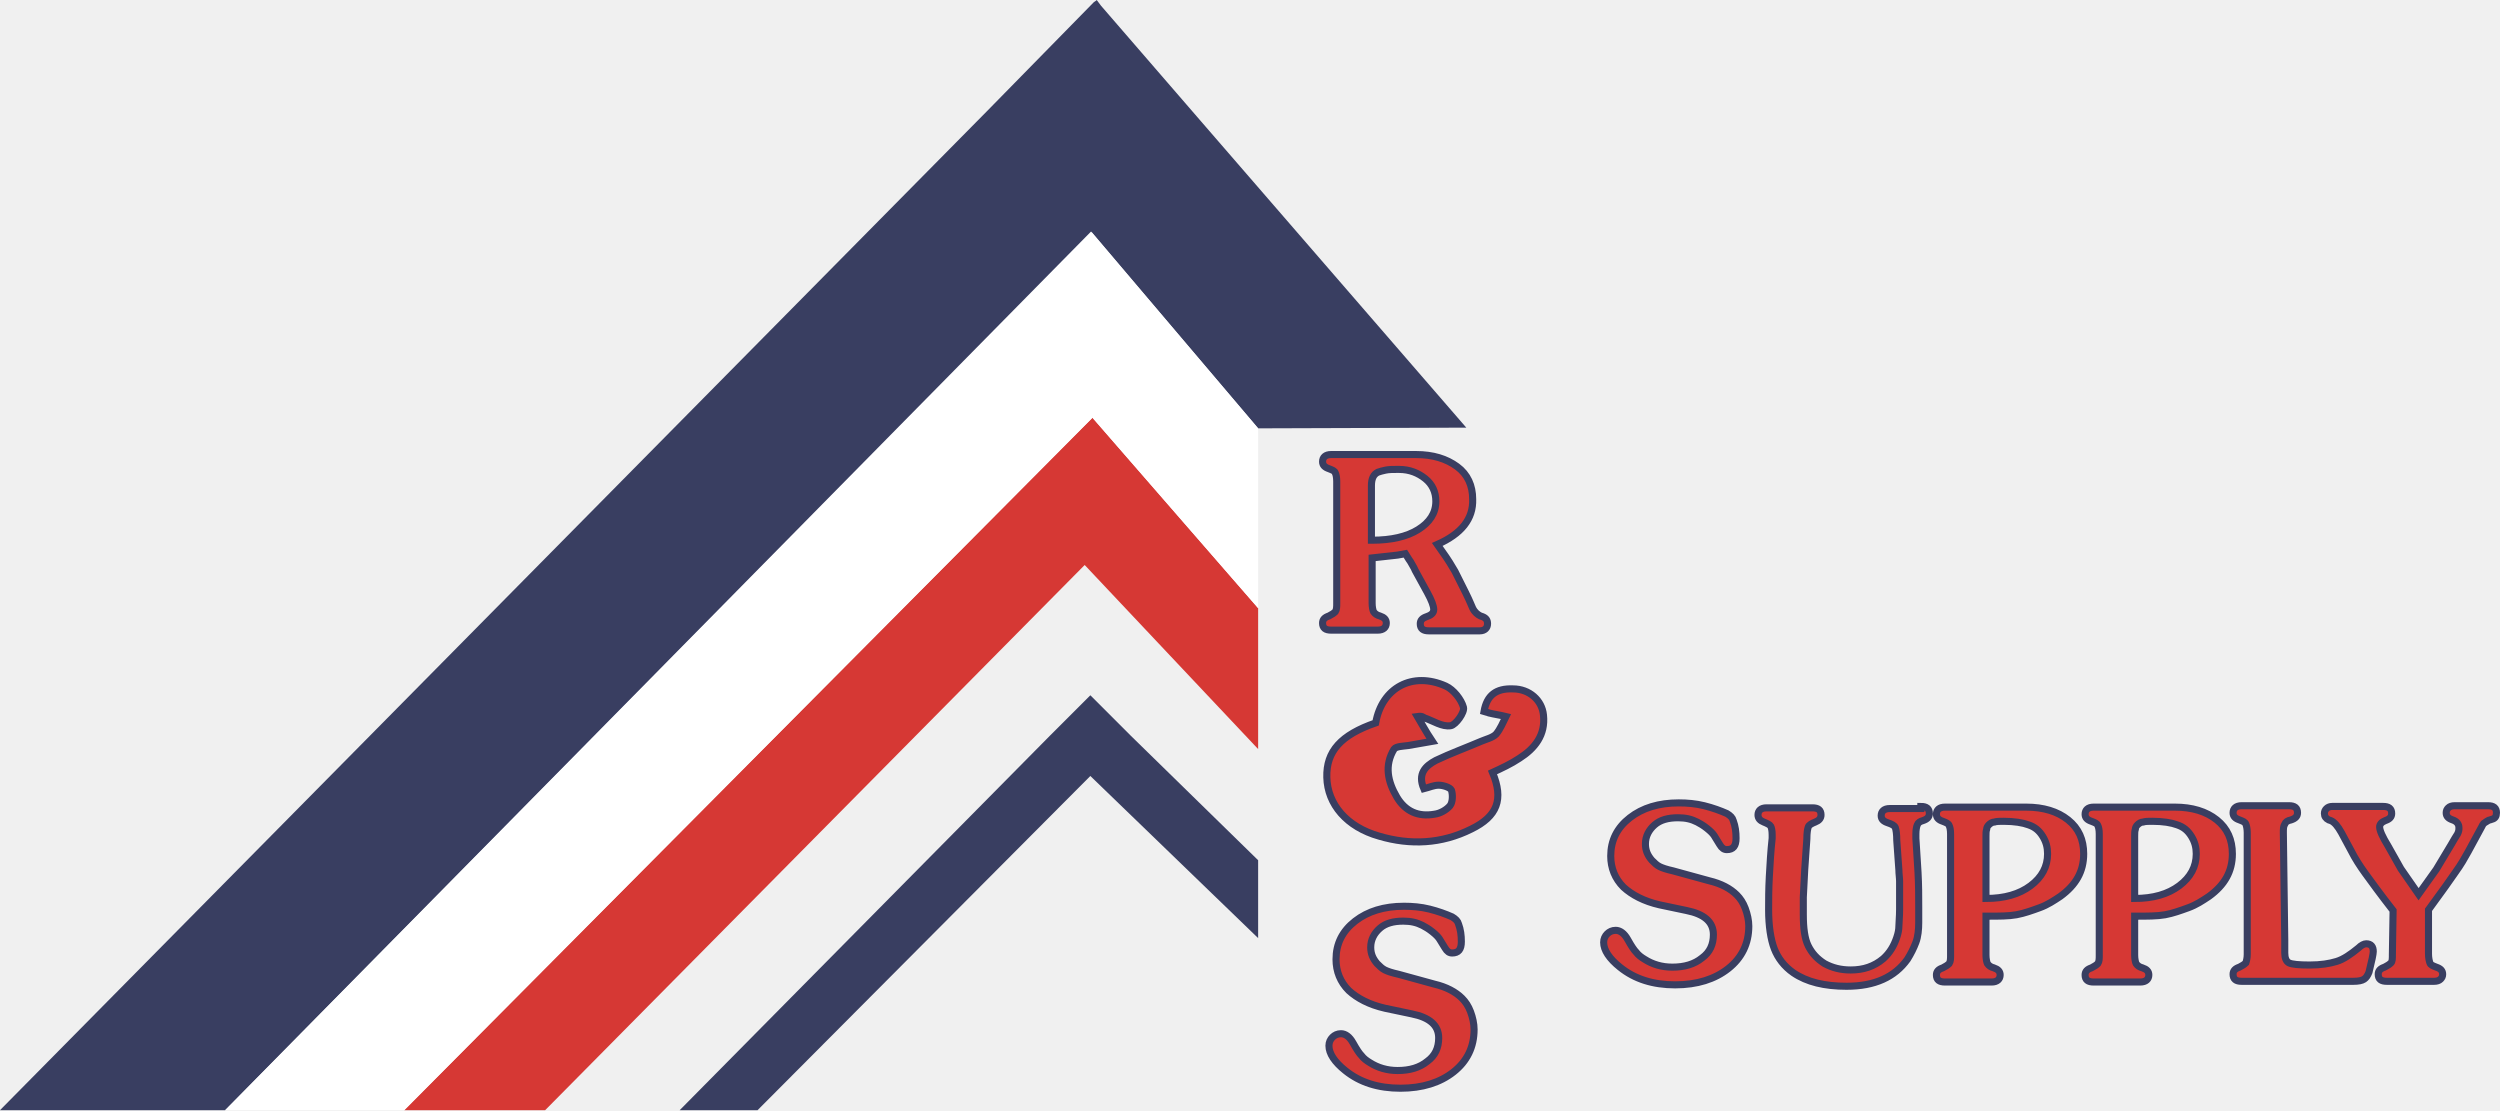
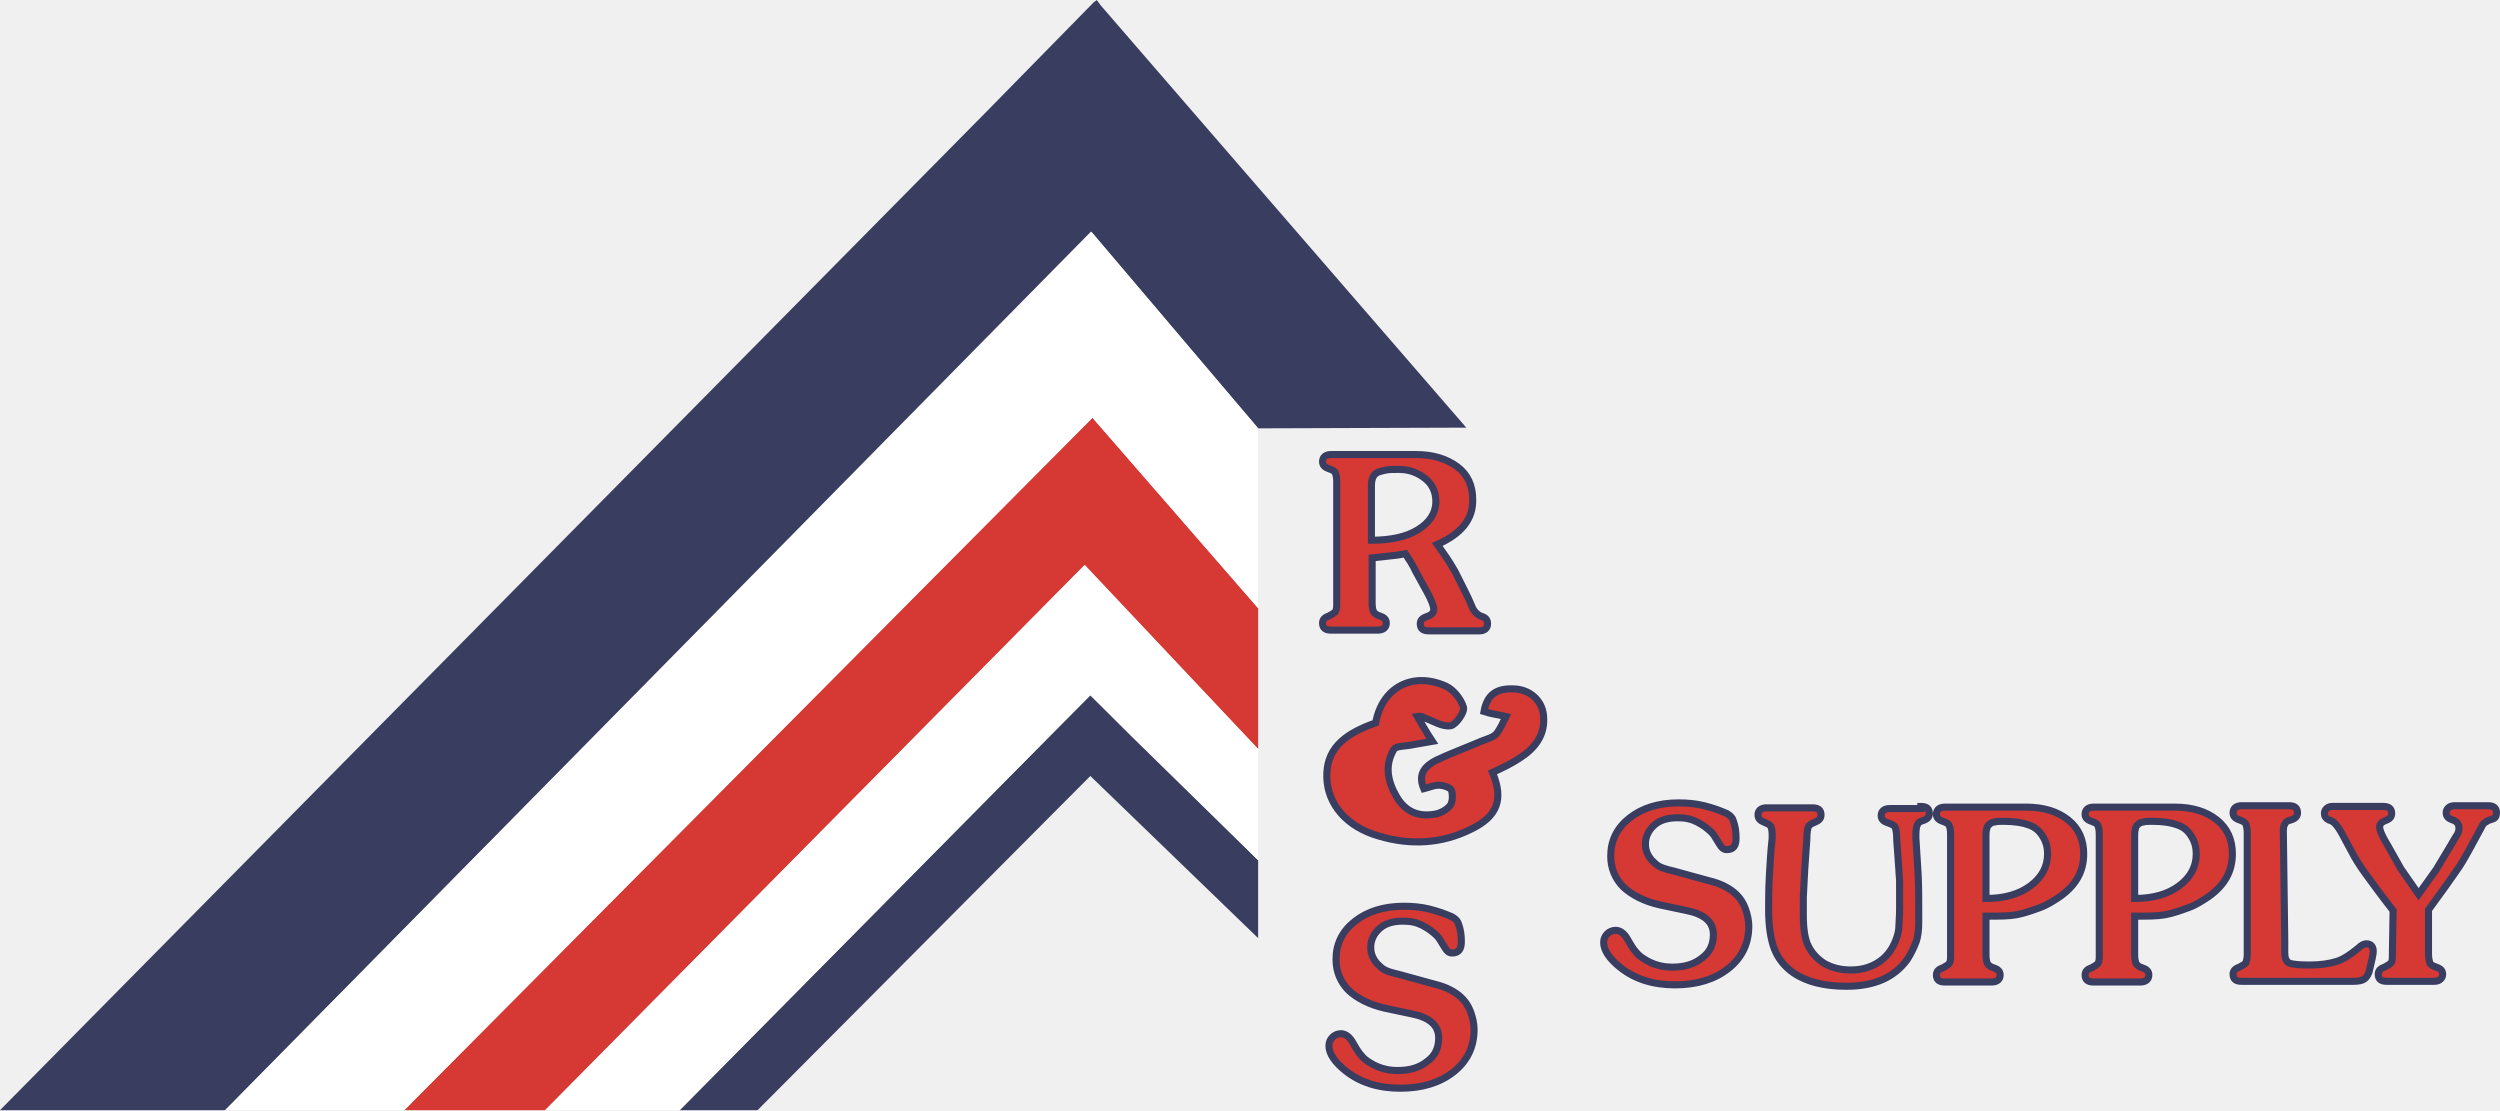
- <svg xmlns="http://www.w3.org/2000/svg" version="1.1" id="Layer_1" x="0px" y="0px" viewBox="0 0 353.1 156.8" enable-background="new 0 0 353.1 156.8" xml:space="preserve">
-   <path id="XMLID_1_" fill="#393E61" d="M169.6,17.1l37.5,43.3l-29.4,0.1l-23.5-27.7l-122.4,124H0L139.4,15.7l15.1-15.4l0.3-0.2  l0.1-0.1l0.6,0.8L169.6,17.1z" />
-   <path id="XMLID_3_" fill="#D63834" d="M177.7,85.9v19.9l-24.5-26l-76.2,77H57.1L154.3,59L177.7,85.9z" />
-   <path id="XMLID_2_" fill="#393E61" d="M177.7,121.5v11L154,109.6l-47,47.2H96l52.3-52.9l5.7-5.7l5.7,5.7L177.7,121.5z" />
-   <path fill="#FFFFFF" d="M154.3,59l23.4,26.9V60.5l-23.6-27.8L31.8,156.8h25.3L154.3,59z" />
-   <path fill="#D63834" stroke="#393E61" stroke-linecap="round" stroke-miterlimit="10" d="M241.4,124.4c1.7,0.4,3,1.1,3.9,2  c0.5,0.5,0.9,1.1,1.2,1.9s0.5,1.7,0.5,2.5c0,2.5-1,4.5-2.9,6s-4.4,2.3-7.5,2.3s-5.7-0.8-7.8-2.5c-1.5-1.2-2.3-2.4-2.3-3.5  c0-0.5,0.2-0.9,0.5-1.2s0.7-0.5,1.2-0.5c0.6,0,1.2,0.4,1.7,1.3s0.9,1.5,1.2,1.8c0.3,0.4,0.7,0.7,1.2,1c1.1,0.7,2.4,1.1,3.9,1.1  c1.7,0,3.1-0.4,4.2-1.3c1.1-0.8,1.6-1.9,1.6-3.3c0-1.8-1.3-2.9-3.8-3.4l-3.8-0.8c-2.2-0.5-3.9-1.4-5.1-2.5c-1.2-1.2-1.8-2.7-1.8-4.4  c0-2.2,0.9-4,2.7-5.4s4.1-2.1,6.9-2.1c1.2,0,2.4,0.1,3.6,0.4c1.2,0.3,2.3,0.7,3.2,1.1c0.5,0.3,0.8,0.6,0.9,1  c0.3,0.8,0.4,1.6,0.4,2.5c0,1.1-0.4,1.6-1.3,1.6c-0.4,0-0.7-0.2-1-0.7l-0.8-1.3c-0.2-0.3-0.5-0.6-1-1s-1-0.7-1.4-0.9  c-0.8-0.4-1.6-0.6-2.7-0.6c-1.4,0-2.5,0.3-3.3,1s-1.3,1.6-1.3,2.7c0,0.9,0.3,1.6,0.9,2.3c0.4,0.4,0.7,0.7,1.1,0.9  c0.4,0.2,1,0.4,1.9,0.6L241.4,124.4L241.4,124.4z M271.3,113.9c0.8,0,1.2,0.3,1.2,1c0,0.5-0.3,0.8-0.9,1c-0.4,0.1-0.7,0.3-0.8,0.6  c-0.1,0.2-0.2,0.7-0.2,1.3v0.6c0.1,1.4,0.2,3,0.3,4.8c0.1,1.8,0.1,3.4,0.1,4.9v2.2c0,1-0.1,2-0.4,2.8s-0.7,1.6-1.2,2.4  c-1.8,2.5-4.6,3.8-8.6,3.8c-3.1,0-5.6-0.6-7.5-1.9c-1.3-0.9-2.2-2.1-2.7-3.4s-0.8-3.2-0.8-5.5c0-1.3,0-2.9,0.1-4.7s0.2-3.6,0.4-5.4  v-0.5c0-0.6-0.1-1-0.2-1.2c-0.1-0.2-0.5-0.4-1-0.6s-0.8-0.5-0.8-1c0-0.6,0.4-1,1.2-1h6.5c0.8,0,1.2,0.3,1.2,1c0,0.5-0.3,0.8-0.8,1  c-0.5,0.2-0.9,0.4-1,0.7c-0.1,0.3-0.2,0.8-0.2,1.7l-0.3,4.3l-0.2,3.9v2.5c0,1.9,0.2,3.4,0.7,4.4s1.2,1.8,2.3,2.5  c1.1,0.6,2.3,0.9,3.7,0.9c1.8,0,3.3-0.5,4.6-1.6c0.9-0.8,1.5-1.8,1.9-3c0.2-0.6,0.3-1.1,0.3-1.6s0.1-1.3,0.1-2.4v-3.9  c0-0.5-0.1-1.1-0.1-1.6l-0.3-4.2c0-0.9-0.1-1.5-0.2-1.8s-0.5-0.5-1.1-0.7s-0.9-0.5-0.9-1c0-0.6,0.4-1,1.2-1h4.4L271.3,113.9z   M280.5,129.4v5.5c0,0.5,0.1,1,0.2,1.2c0.2,0.3,0.5,0.5,0.9,0.6c0.6,0.2,0.9,0.5,0.9,1c0,0.6-0.4,1-1.2,1h-6.6c-0.8,0-1.2-0.3-1.2-1  c0-0.5,0.3-0.8,0.9-1c0.4-0.2,0.7-0.4,0.9-0.6c0.2-0.3,0.2-0.7,0.2-1.2v-17.1c0-0.6-0.1-1-0.2-1.2c-0.1-0.3-0.4-0.4-0.9-0.6  c-0.6-0.2-0.9-0.5-0.9-1c0-0.6,0.4-1,1.2-1h11.5c2.4,0,4.4,0.6,5.9,1.8c1.5,1.2,2.2,2.8,2.2,4.8c0,2.5-1.1,4.4-3.3,6  c-0.9,0.6-1.8,1.2-2.9,1.6s-2.2,0.8-3.3,1S282.4,129.4,280.5,129.4L280.5,129.4z M280.5,118.1v8.8c2.6,0,4.7-0.6,6.3-1.8  c1.6-1.2,2.4-2.7,2.4-4.5c0-0.9-0.2-1.7-0.7-2.5s-1.1-1.3-2-1.6c-0.8-0.3-2-0.5-3.5-0.5c-0.5,0-1,0-1.3,0.1c-0.3,0-0.6,0.2-0.8,0.4  c-0.2,0.2-0.3,0.4-0.3,0.6C280.5,117.4,280.5,117.7,280.5,118.1z M301.5,129.4v5.5c0,0.5,0.1,1,0.2,1.2c0.2,0.3,0.5,0.5,0.9,0.6  c0.6,0.2,0.9,0.5,0.9,1c0,0.6-0.4,1-1.2,1h-6.6c-0.8,0-1.2-0.3-1.2-1c0-0.5,0.3-0.8,0.9-1c0.4-0.2,0.7-0.4,0.9-0.6  c0.2-0.3,0.2-0.7,0.2-1.2v-17.1c0-0.6-0.1-1-0.2-1.2c-0.1-0.3-0.4-0.4-0.9-0.6c-0.6-0.2-0.9-0.5-0.9-1c0-0.6,0.4-1,1.2-1h11.5  c2.4,0,4.4,0.6,5.9,1.8c1.5,1.2,2.2,2.8,2.2,4.8c0,2.5-1.1,4.4-3.3,6c-0.9,0.6-1.8,1.2-2.9,1.6s-2.2,0.8-3.3,1  S303.3,129.4,301.5,129.4L301.5,129.4z M301.5,118.1v8.8c2.6,0,4.7-0.6,6.3-1.8c1.6-1.2,2.4-2.7,2.4-4.5c0-0.9-0.2-1.7-0.7-2.5  s-1.1-1.3-2-1.6c-0.8-0.3-2-0.5-3.5-0.5c-0.5,0-1,0-1.3,0.1c-0.3,0-0.6,0.2-0.8,0.4c-0.2,0.2-0.3,0.4-0.3,0.6  C301.5,117.4,301.5,117.7,301.5,118.1z M322.7,132.8v1.8c0,0.7,0.2,1.2,0.6,1.4s1.4,0.3,2.9,0.3c1.6,0,2.8-0.2,3.8-0.5s2-1,3.1-1.9  c0.4-0.4,0.8-0.6,1.1-0.6c0.7,0,1,0.4,1,1.1c0,0.3-0.2,1.3-0.6,2.9c-0.2,0.5-0.4,0.8-0.7,1s-0.8,0.3-1.5,0.3h-15.8  c-0.8,0-1.2-0.3-1.2-1c0-0.5,0.3-0.8,0.9-1c0.4-0.2,0.7-0.4,0.9-0.6c0.1-0.3,0.2-0.7,0.2-1.2v-17.2c0-0.5-0.1-1-0.2-1.2  c-0.1-0.3-0.4-0.4-0.9-0.6c-0.6-0.2-0.9-0.5-0.9-1c0-0.6,0.4-1,1.2-1h6.7c0.8,0,1.2,0.3,1.2,1c0,0.5-0.3,0.8-0.9,1  c-0.5,0.1-0.8,0.3-0.9,0.6c-0.2,0.3-0.2,0.7-0.2,1.2L322.7,132.8L322.7,132.8z" />
-   <path fill="#D63834" stroke="#393E61" stroke-linecap="round" stroke-miterlimit="10" d="M338,128.6c-1.8-2.3-3.1-4.1-3.9-5.2  s-1.5-2.2-2-3.2l-1.4-2.6c-0.5-0.9-1-1.5-1.5-1.7l-0.3-0.1c-0.4-0.2-0.6-0.5-0.6-0.9c0-0.3,0.1-0.5,0.3-0.7c0.2-0.2,0.5-0.3,0.8-0.3  h7.2c0.8,0,1.2,0.3,1.2,1c0,0.5-0.3,0.8-0.9,1c-0.5,0.2-0.8,0.5-0.8,0.9c0,0.5,0.4,1.4,1.2,2.7l1.8,3.2l2.5,3.6l2.5-3.5l2.1-3.5  c0.4-0.7,0.7-1.2,0.9-1.5c0.2-0.4,0.2-0.6,0.2-0.9c0-0.5-0.3-0.9-0.9-1.1s-0.9-0.5-0.9-1c0-0.3,0.1-0.5,0.3-0.7  c0.2-0.2,0.5-0.3,0.9-0.3h4.7c0.8,0,1.2,0.3,1.2,1c0,0.5-0.2,0.8-0.6,0.9l-0.3,0.1c-0.2,0-0.4,0.2-0.6,0.3c-0.1,0.1-0.2,0.1-0.3,0.2  s-0.2,0.3-0.3,0.5l-1.9,3.5c-0.5,0.9-1,1.8-1.8,2.9c-0.6,0.9-1.9,2.7-3.8,5.3v6.2c0,0.6,0.1,1,0.2,1.3s0.4,0.4,0.9,0.6  c0.6,0.2,0.9,0.5,0.9,1c0,0.3-0.1,0.5-0.3,0.7s-0.5,0.3-0.9,0.3h-6.7c-0.8,0-1.2-0.3-1.2-1c0-0.5,0.3-0.8,0.9-1  c0.4-0.2,0.7-0.4,0.9-0.6s0.2-0.6,0.2-1.2L338,128.6L338,128.6z M203,76.9l0.7,1c0.8,1.1,1.4,2.1,1.8,2.8l1.5,3c0.6,1.2,0.9,2,1,2.2  c0.3,0.6,0.7,0.9,1.1,1.1l0.3,0.1c0.5,0.2,0.7,0.5,0.7,1c0,0.6-0.4,1-1.1,1h-7.2c-0.8,0-1.2-0.3-1.2-1c0-0.5,0.3-0.8,0.9-1  c0.6-0.2,1-0.5,1-1s-0.3-1.3-0.9-2.4l-1.7-3.1c-0.2-0.5-0.5-0.9-0.7-1.3c-0.3-0.4-0.5-0.8-0.7-1.1l-1.1,0.2l-3.6,0.4v6.4  c0,0.5,0.1,1,0.2,1.2c0.2,0.3,0.5,0.5,0.9,0.6c0.6,0.2,0.9,0.5,0.9,1c0,0.6-0.4,1-1.2,1H188c-0.8,0-1.2-0.3-1.2-1  c0-0.5,0.3-0.8,0.9-1c0.4-0.2,0.7-0.4,0.9-0.6c0.2-0.3,0.2-0.7,0.2-1.2V68c0-0.6-0.1-1-0.2-1.2c-0.1-0.3-0.4-0.4-0.9-0.6  c-0.6-0.2-0.9-0.5-0.9-1c0-0.6,0.4-1,1.2-1h12c2.4,0,4.3,0.6,5.8,1.7s2.2,2.7,2.2,4.6C208.1,73.3,206.4,75.4,203,76.9L203,76.9z   M193.8,76.3c2.7,0,4.9-0.5,6.5-1.5s2.5-2.3,2.5-4c0-1.3-0.5-2.4-1.5-3.2c-1-0.8-2.2-1.3-3.7-1.3h-0.3c-0.6,0-1.1,0-1.6,0.1  s-0.8,0.2-1.1,0.3c-0.6,0.3-0.9,0.9-0.9,1.9v7.7H193.8z M202.6,139c1.7,0.4,3,1.1,3.9,2c0.5,0.5,0.9,1.1,1.2,1.9  c0.3,0.8,0.5,1.7,0.5,2.5c0,2.5-1,4.5-2.9,6s-4.4,2.3-7.5,2.3s-5.7-0.8-7.8-2.5c-1.5-1.2-2.3-2.4-2.3-3.5c0-0.5,0.2-0.9,0.5-1.2  s0.7-0.5,1.2-0.5c0.6,0,1.2,0.4,1.7,1.3s0.9,1.5,1.2,1.8c0.3,0.4,0.7,0.7,1.2,1c1.1,0.7,2.4,1.1,3.9,1.1c1.7,0,3.1-0.4,4.2-1.3  c1.1-0.8,1.6-1.9,1.6-3.3c0-1.8-1.3-2.9-3.8-3.4l-3.8-0.8c-2.2-0.5-3.9-1.4-5.1-2.5c-1.2-1.2-1.8-2.7-1.8-4.4c0-2.2,0.9-4,2.7-5.4  s4.1-2.1,6.9-2.1c1.2,0,2.4,0.1,3.6,0.4c1.2,0.3,2.3,0.7,3.2,1.1c0.5,0.3,0.8,0.6,0.9,1c0.3,0.8,0.4,1.6,0.4,2.5  c0,1.1-0.4,1.6-1.3,1.6c-0.4,0-0.7-0.2-1-0.7l-0.8-1.3c-0.2-0.3-0.5-0.6-1-1s-1-0.7-1.4-0.9c-0.8-0.4-1.6-0.6-2.7-0.6  c-1.4,0-2.5,0.3-3.3,1s-1.3,1.6-1.3,2.7c0,0.9,0.3,1.6,0.9,2.3c0.4,0.4,0.7,0.7,1.1,0.9c0.4,0.2,1,0.4,1.9,0.6L202.6,139L202.6,139z  " />
-   <path fill="#D63834" stroke="#393E61" stroke-miterlimit="10" d="M210.8,109.1c1.6,3.8,0.7,6.2-3,8c-4.2,2.1-8.6,2.3-13,1  c-4.6-1.3-7.3-4.5-7.4-8.3c-0.1-3.7,2-6,6.9-7.7c0.9-5,5.2-7.3,9.9-5.2c1.1,0.5,2.2,1.9,2.5,3c0.2,0.7-1.1,2.5-1.8,2.6  c-1.2,0.2-2.5-0.7-3.7-1.1c-0.2-0.1-0.3-0.3-1-0.2c0.6,1,1.1,2,2.1,3.5c-1.2,0.2-2.3,0.4-3.4,0.6c-0.7,0.1-1.7,0.1-2,0.5  c-1.4,2.3-0.9,4.6,0.4,6.8c1.2,2,3,2.8,5.3,2.4c0.8-0.1,1.7-0.6,2.2-1.2c0.4-0.5,0.4-1.6,0.2-2.2c-0.2-0.4-1.2-0.7-1.8-0.7  c-0.7,0-1.3,0.3-2.1,0.5c-0.9-2.1,0.2-3.2,1.7-4c2.1-1,4.3-1.8,6.4-2.7c0.7-0.3,1.6-0.5,2.1-1c0.6-0.7,1-1.7,1.4-2.5  c-0.8-0.2-1.6-0.3-2.4-0.5c-0.2-0.1-0.4-0.1-0.7-0.2c0.4-2.3,1.7-3.3,4.1-3.2c2.3,0,4.1,1.6,4.3,3.7c0.3,2.8-1.2,4.7-3.4,6.1  C213.4,107.9,212.1,108.5,210.8,109.1L210.8,109.1z" />
+ <svg xmlns="http://www.w3.org/2000/svg" version="1.1" id="Layer_1" x="0px" y="0px" viewBox="0 0 353.1 156.8" style="enable-background:new 0 0 353.1 156.8;" xml:space="preserve">
+   <style type="text/css">
+ 	.st0{fill:#393E61;}
+ 	.st1{fill:#D63834;}
+ 	.st2{fill:#FFFFFF;}
+ 	.st3{fill:#D63834;stroke:#393E61;stroke-linecap:round;stroke-miterlimit:10;}
+ 	.st4{fill:#D63834;stroke:#393E61;stroke-miterlimit:10;}
+ </style>
+   <path id="XMLID_1_" class="st0" d="M169.6,17.1l37.5,43.3l-29.4,0.1l-23.5-27.7l-122.4,124H0L139.4,15.7l15.1-15.4l0.3-0.2l0.1-0.1  l0.6,0.8L169.6,17.1z" />
+   <path id="XMLID_3_" class="st1" d="M177.7,85.9v19.9l-24.5-26l-76.2,77H57.1L154.3,59L177.7,85.9z" />
+   <path id="XMLID_2_" class="st0" d="M177.7,121.5v11L154,109.6l-47,47.2H96l52.3-52.9l5.7-5.7l5.7,5.7L177.7,121.5z" />
+   <path class="st2" d="M154.3,59l23.4,26.9V60.5l-23.6-27.8L31.8,156.8h25.3L154.3,59z" />
+   <path class="st3" d="M241.4,124.4c1.7,0.4,3,1.1,3.9,2c0.5,0.5,0.9,1.1,1.2,1.9s0.5,1.7,0.5,2.5c0,2.5-1,4.5-2.9,6s-4.4,2.3-7.5,2.3  s-5.7-0.8-7.8-2.5c-1.5-1.2-2.3-2.4-2.3-3.5c0-0.5,0.2-0.9,0.5-1.2s0.7-0.5,1.2-0.5c0.6,0,1.2,0.4,1.7,1.3s0.9,1.5,1.2,1.8  c0.3,0.4,0.7,0.7,1.2,1c1.1,0.7,2.4,1.1,3.9,1.1c1.7,0,3.1-0.4,4.2-1.3c1.1-0.8,1.6-1.9,1.6-3.3c0-1.8-1.3-2.9-3.8-3.4l-3.8-0.8  c-2.2-0.5-3.9-1.4-5.1-2.5c-1.2-1.2-1.8-2.7-1.8-4.4c0-2.2,0.9-4,2.7-5.4s4.1-2.1,6.9-2.1c1.2,0,2.4,0.1,3.6,0.4  c1.2,0.3,2.3,0.7,3.2,1.1c0.5,0.3,0.8,0.6,0.9,1c0.3,0.8,0.4,1.6,0.4,2.5c0,1.1-0.4,1.6-1.3,1.6c-0.4,0-0.7-0.2-1-0.7l-0.8-1.3  c-0.2-0.3-0.5-0.6-1-1s-1-0.7-1.4-0.9c-0.8-0.4-1.6-0.6-2.7-0.6c-1.4,0-2.5,0.3-3.3,1s-1.3,1.6-1.3,2.7c0,0.9,0.3,1.6,0.9,2.3  c0.4,0.4,0.7,0.7,1.1,0.9c0.4,0.2,1,0.4,1.9,0.6L241.4,124.4L241.4,124.4z M271.3,113.9c0.8,0,1.2,0.3,1.2,1c0,0.5-0.3,0.8-0.9,1  c-0.4,0.1-0.7,0.3-0.8,0.6c-0.1,0.2-0.2,0.7-0.2,1.3v0.6c0.1,1.4,0.2,3,0.3,4.8c0.1,1.8,0.1,3.4,0.1,4.9v2.2c0,1-0.1,2-0.4,2.8  s-0.7,1.6-1.2,2.4c-1.8,2.5-4.6,3.8-8.6,3.8c-3.1,0-5.6-0.6-7.5-1.9c-1.3-0.9-2.2-2.1-2.7-3.4s-0.8-3.2-0.8-5.5c0-1.3,0-2.9,0.1-4.7  s0.2-3.6,0.4-5.4v-0.5c0-0.6-0.1-1-0.2-1.2c-0.1-0.2-0.5-0.4-1-0.6s-0.8-0.5-0.8-1c0-0.6,0.4-1,1.2-1h6.5c0.8,0,1.2,0.3,1.2,1  c0,0.5-0.3,0.8-0.8,1s-0.9,0.4-1,0.7c-0.1,0.3-0.2,0.8-0.2,1.7l-0.3,4.3l-0.2,3.9v2.5c0,1.9,0.2,3.4,0.7,4.4s1.2,1.8,2.3,2.5  c1.1,0.6,2.3,0.9,3.7,0.9c1.8,0,3.3-0.5,4.6-1.6c0.9-0.8,1.5-1.8,1.9-3c0.2-0.6,0.3-1.1,0.3-1.6s0.1-1.3,0.1-2.4v-3.9  c0-0.5-0.1-1.1-0.1-1.6l-0.3-4.2c0-0.9-0.1-1.5-0.2-1.8s-0.5-0.5-1.1-0.7s-0.9-0.5-0.9-1c0-0.6,0.4-1,1.2-1h4.4V113.9z M280.5,129.4  v5.5c0,0.5,0.1,1,0.2,1.2c0.2,0.3,0.5,0.5,0.9,0.6c0.6,0.2,0.9,0.5,0.9,1c0,0.6-0.4,1-1.2,1h-6.6c-0.8,0-1.2-0.3-1.2-1  c0-0.5,0.3-0.8,0.9-1c0.4-0.2,0.7-0.4,0.9-0.6c0.2-0.3,0.2-0.7,0.2-1.2v-17.1c0-0.6-0.1-1-0.2-1.2c-0.1-0.3-0.4-0.4-0.9-0.6  c-0.6-0.2-0.9-0.5-0.9-1c0-0.6,0.4-1,1.2-1h11.5c2.4,0,4.4,0.6,5.9,1.8c1.5,1.2,2.2,2.8,2.2,4.8c0,2.5-1.1,4.4-3.3,6  c-0.9,0.6-1.8,1.2-2.9,1.6s-2.2,0.8-3.3,1S282.4,129.4,280.5,129.4L280.5,129.4z M280.5,118.1v8.8c2.6,0,4.7-0.6,6.3-1.8  c1.6-1.2,2.4-2.7,2.4-4.5c0-0.9-0.2-1.7-0.7-2.5s-1.1-1.3-2-1.6c-0.8-0.3-2-0.5-3.5-0.5c-0.5,0-1,0-1.3,0.1c-0.3,0-0.6,0.2-0.8,0.4  c-0.2,0.2-0.3,0.4-0.3,0.6C280.5,117.4,280.5,117.7,280.5,118.1z M301.5,129.4v5.5c0,0.5,0.1,1,0.2,1.2c0.2,0.3,0.5,0.5,0.9,0.6  c0.6,0.2,0.9,0.5,0.9,1c0,0.6-0.4,1-1.2,1h-6.6c-0.8,0-1.2-0.3-1.2-1c0-0.5,0.3-0.8,0.9-1c0.4-0.2,0.7-0.4,0.9-0.6  c0.2-0.3,0.2-0.7,0.2-1.2v-17.1c0-0.6-0.1-1-0.2-1.2c-0.1-0.3-0.4-0.4-0.9-0.6c-0.6-0.2-0.9-0.5-0.9-1c0-0.6,0.4-1,1.2-1h11.5  c2.4,0,4.4,0.6,5.9,1.8c1.5,1.2,2.2,2.8,2.2,4.8c0,2.5-1.1,4.4-3.3,6c-0.9,0.6-1.8,1.2-2.9,1.6s-2.2,0.8-3.3,1  S303.3,129.4,301.5,129.4L301.5,129.4z M301.5,118.1v8.8c2.6,0,4.7-0.6,6.3-1.8c1.6-1.2,2.4-2.7,2.4-4.5c0-0.9-0.2-1.7-0.7-2.5  s-1.1-1.3-2-1.6c-0.8-0.3-2-0.5-3.5-0.5c-0.5,0-1,0-1.3,0.1c-0.3,0-0.6,0.2-0.8,0.4c-0.2,0.2-0.3,0.4-0.3,0.6  C301.5,117.4,301.5,117.7,301.5,118.1z M322.7,132.8v1.8c0,0.7,0.2,1.2,0.6,1.4s1.4,0.3,2.9,0.3c1.6,0,2.8-0.2,3.8-0.5s2-1,3.1-1.9  c0.4-0.4,0.8-0.6,1.1-0.6c0.7,0,1,0.4,1,1.1c0,0.3-0.2,1.3-0.6,2.9c-0.2,0.5-0.4,0.8-0.7,1s-0.8,0.3-1.5,0.3h-15.8  c-0.8,0-1.2-0.3-1.2-1c0-0.5,0.3-0.8,0.9-1c0.4-0.2,0.7-0.4,0.9-0.6c0.1-0.3,0.2-0.7,0.2-1.2v-17.2c0-0.5-0.1-1-0.2-1.2  c-0.1-0.3-0.4-0.4-0.9-0.6c-0.6-0.2-0.9-0.5-0.9-1c0-0.6,0.4-1,1.2-1h6.7c0.8,0,1.2,0.3,1.2,1c0,0.5-0.3,0.8-0.9,1  c-0.5,0.1-0.8,0.3-0.9,0.6c-0.2,0.3-0.2,0.7-0.2,1.2L322.7,132.8L322.7,132.8z" />
+   <path class="st3" d="M338,128.6c-1.8-2.3-3.1-4.1-3.9-5.2s-1.5-2.2-2-3.2l-1.4-2.6c-0.5-0.9-1-1.5-1.5-1.7l-0.3-0.1  c-0.4-0.2-0.6-0.5-0.6-0.9c0-0.3,0.1-0.5,0.3-0.7c0.2-0.2,0.5-0.3,0.8-0.3h7.2c0.8,0,1.2,0.3,1.2,1c0,0.5-0.3,0.8-0.9,1  c-0.5,0.2-0.8,0.5-0.8,0.9c0,0.5,0.4,1.4,1.2,2.7l1.8,3.2l2.5,3.6l2.5-3.5l2.1-3.5c0.4-0.7,0.7-1.2,0.9-1.5c0.2-0.4,0.2-0.6,0.2-0.9  c0-0.5-0.3-0.9-0.9-1.1s-0.9-0.5-0.9-1c0-0.3,0.1-0.5,0.3-0.7c0.2-0.2,0.5-0.3,0.9-0.3h4.7c0.8,0,1.2,0.3,1.2,1  c0,0.5-0.2,0.8-0.6,0.9l-0.3,0.1c-0.2,0-0.4,0.2-0.6,0.3c-0.1,0.1-0.2,0.1-0.3,0.2s-0.2,0.3-0.3,0.5l-1.9,3.5  c-0.5,0.9-1,1.8-1.8,2.9c-0.6,0.9-1.9,2.7-3.8,5.3v6.2c0,0.6,0.1,1,0.2,1.3s0.4,0.4,0.9,0.6c0.6,0.2,0.9,0.5,0.9,1  c0,0.3-0.1,0.5-0.3,0.7s-0.5,0.3-0.9,0.3h-6.7c-0.8,0-1.2-0.3-1.2-1c0-0.5,0.3-0.8,0.9-1c0.4-0.2,0.7-0.4,0.9-0.6s0.2-0.6,0.2-1.2  L338,128.6L338,128.6z M203,76.9l0.7,1c0.8,1.1,1.4,2.1,1.8,2.8l1.5,3c0.6,1.2,0.9,2,1,2.2c0.3,0.6,0.7,0.9,1.1,1.1l0.3,0.1  c0.5,0.2,0.7,0.5,0.7,1c0,0.6-0.4,1-1.1,1h-7.2c-0.8,0-1.2-0.3-1.2-1c0-0.5,0.3-0.8,0.9-1c0.6-0.2,1-0.5,1-1s-0.3-1.3-0.9-2.4  l-1.7-3.1c-0.2-0.5-0.5-0.9-0.7-1.3c-0.3-0.4-0.5-0.8-0.7-1.1l-1.1,0.2l-3.6,0.4v6.4c0,0.5,0.1,1,0.2,1.2c0.2,0.3,0.5,0.5,0.9,0.6  c0.6,0.2,0.9,0.5,0.9,1c0,0.6-0.4,1-1.2,1H188c-0.8,0-1.2-0.3-1.2-1c0-0.5,0.3-0.8,0.9-1c0.4-0.2,0.7-0.4,0.9-0.6  c0.2-0.3,0.2-0.7,0.2-1.2V68c0-0.6-0.1-1-0.2-1.2c-0.1-0.3-0.4-0.4-0.9-0.6c-0.6-0.2-0.9-0.5-0.9-1c0-0.6,0.4-1,1.2-1h12  c2.4,0,4.3,0.6,5.8,1.7s2.2,2.7,2.2,4.6C208.1,73.3,206.4,75.4,203,76.9L203,76.9z M193.8,76.3c2.7,0,4.9-0.5,6.5-1.5s2.5-2.3,2.5-4  c0-1.3-0.5-2.4-1.5-3.2c-1-0.8-2.2-1.3-3.7-1.3h-0.3c-0.6,0-1.1,0-1.6,0.1s-0.8,0.2-1.1,0.3c-0.6,0.3-0.9,0.9-0.9,1.9v7.7H193.8z   M202.6,139c1.7,0.4,3,1.1,3.9,2c0.5,0.5,0.9,1.1,1.2,1.9c0.3,0.8,0.5,1.7,0.5,2.5c0,2.5-1,4.5-2.9,6s-4.4,2.3-7.5,2.3  s-5.7-0.8-7.8-2.5c-1.5-1.2-2.3-2.4-2.3-3.5c0-0.5,0.2-0.9,0.5-1.2s0.7-0.5,1.2-0.5c0.6,0,1.2,0.4,1.7,1.3s0.9,1.5,1.2,1.8  c0.3,0.4,0.7,0.7,1.2,1c1.1,0.7,2.4,1.1,3.9,1.1c1.7,0,3.1-0.4,4.2-1.3c1.1-0.8,1.6-1.9,1.6-3.3c0-1.8-1.3-2.9-3.8-3.4l-3.8-0.8  c-2.2-0.5-3.9-1.4-5.1-2.5c-1.2-1.2-1.8-2.7-1.8-4.4c0-2.2,0.9-4,2.7-5.4s4.1-2.1,6.9-2.1c1.2,0,2.4,0.1,3.6,0.4  c1.2,0.3,2.3,0.7,3.2,1.1c0.5,0.3,0.8,0.6,0.9,1c0.3,0.8,0.4,1.6,0.4,2.5c0,1.1-0.4,1.6-1.3,1.6c-0.4,0-0.7-0.2-1-0.7l-0.8-1.3  c-0.2-0.3-0.5-0.6-1-1s-1-0.7-1.4-0.9c-0.8-0.4-1.6-0.6-2.7-0.6c-1.4,0-2.5,0.3-3.3,1s-1.3,1.6-1.3,2.7c0,0.9,0.3,1.6,0.9,2.3  c0.4,0.4,0.7,0.7,1.1,0.9c0.4,0.2,1,0.4,1.9,0.6L202.6,139L202.6,139z" />
+   <path class="st4" d="M210.8,109.1c1.6,3.8,0.7,6.2-3,8c-4.2,2.1-8.6,2.3-13,1c-4.6-1.3-7.3-4.5-7.4-8.3c-0.1-3.7,2-6,6.9-7.7  c0.9-5,5.2-7.3,9.9-5.2c1.1,0.5,2.2,1.9,2.5,3c0.2,0.7-1.1,2.5-1.8,2.6c-1.2,0.2-2.5-0.7-3.7-1.1c-0.2-0.1-0.3-0.3-1-0.2  c0.6,1,1.1,2,2.1,3.5c-1.2,0.2-2.3,0.4-3.4,0.6c-0.7,0.1-1.7,0.1-2,0.5c-1.4,2.3-0.9,4.6,0.4,6.8c1.2,2,3,2.8,5.3,2.4  c0.8-0.1,1.7-0.6,2.2-1.2c0.4-0.5,0.4-1.6,0.2-2.2c-0.2-0.4-1.2-0.7-1.8-0.7c-0.7,0-1.3,0.3-2.1,0.5c-0.9-2.1,0.2-3.2,1.7-4  c2.1-1,4.3-1.8,6.4-2.7c0.7-0.3,1.6-0.5,2.1-1c0.6-0.7,1-1.7,1.4-2.5c-0.8-0.2-1.6-0.3-2.4-0.5c-0.2-0.1-0.4-0.1-0.7-0.2  c0.4-2.3,1.7-3.3,4.1-3.2c2.3,0,4.1,1.6,4.3,3.7c0.3,2.8-1.2,4.7-3.4,6.1C213.4,107.9,212.1,108.5,210.8,109.1L210.8,109.1z" />
+   <polygon class="st2" points="77,156.8 96,156.8 154,98.2 177.7,121.5 177.7,105.8 153.2,79.8 " />
</svg>
